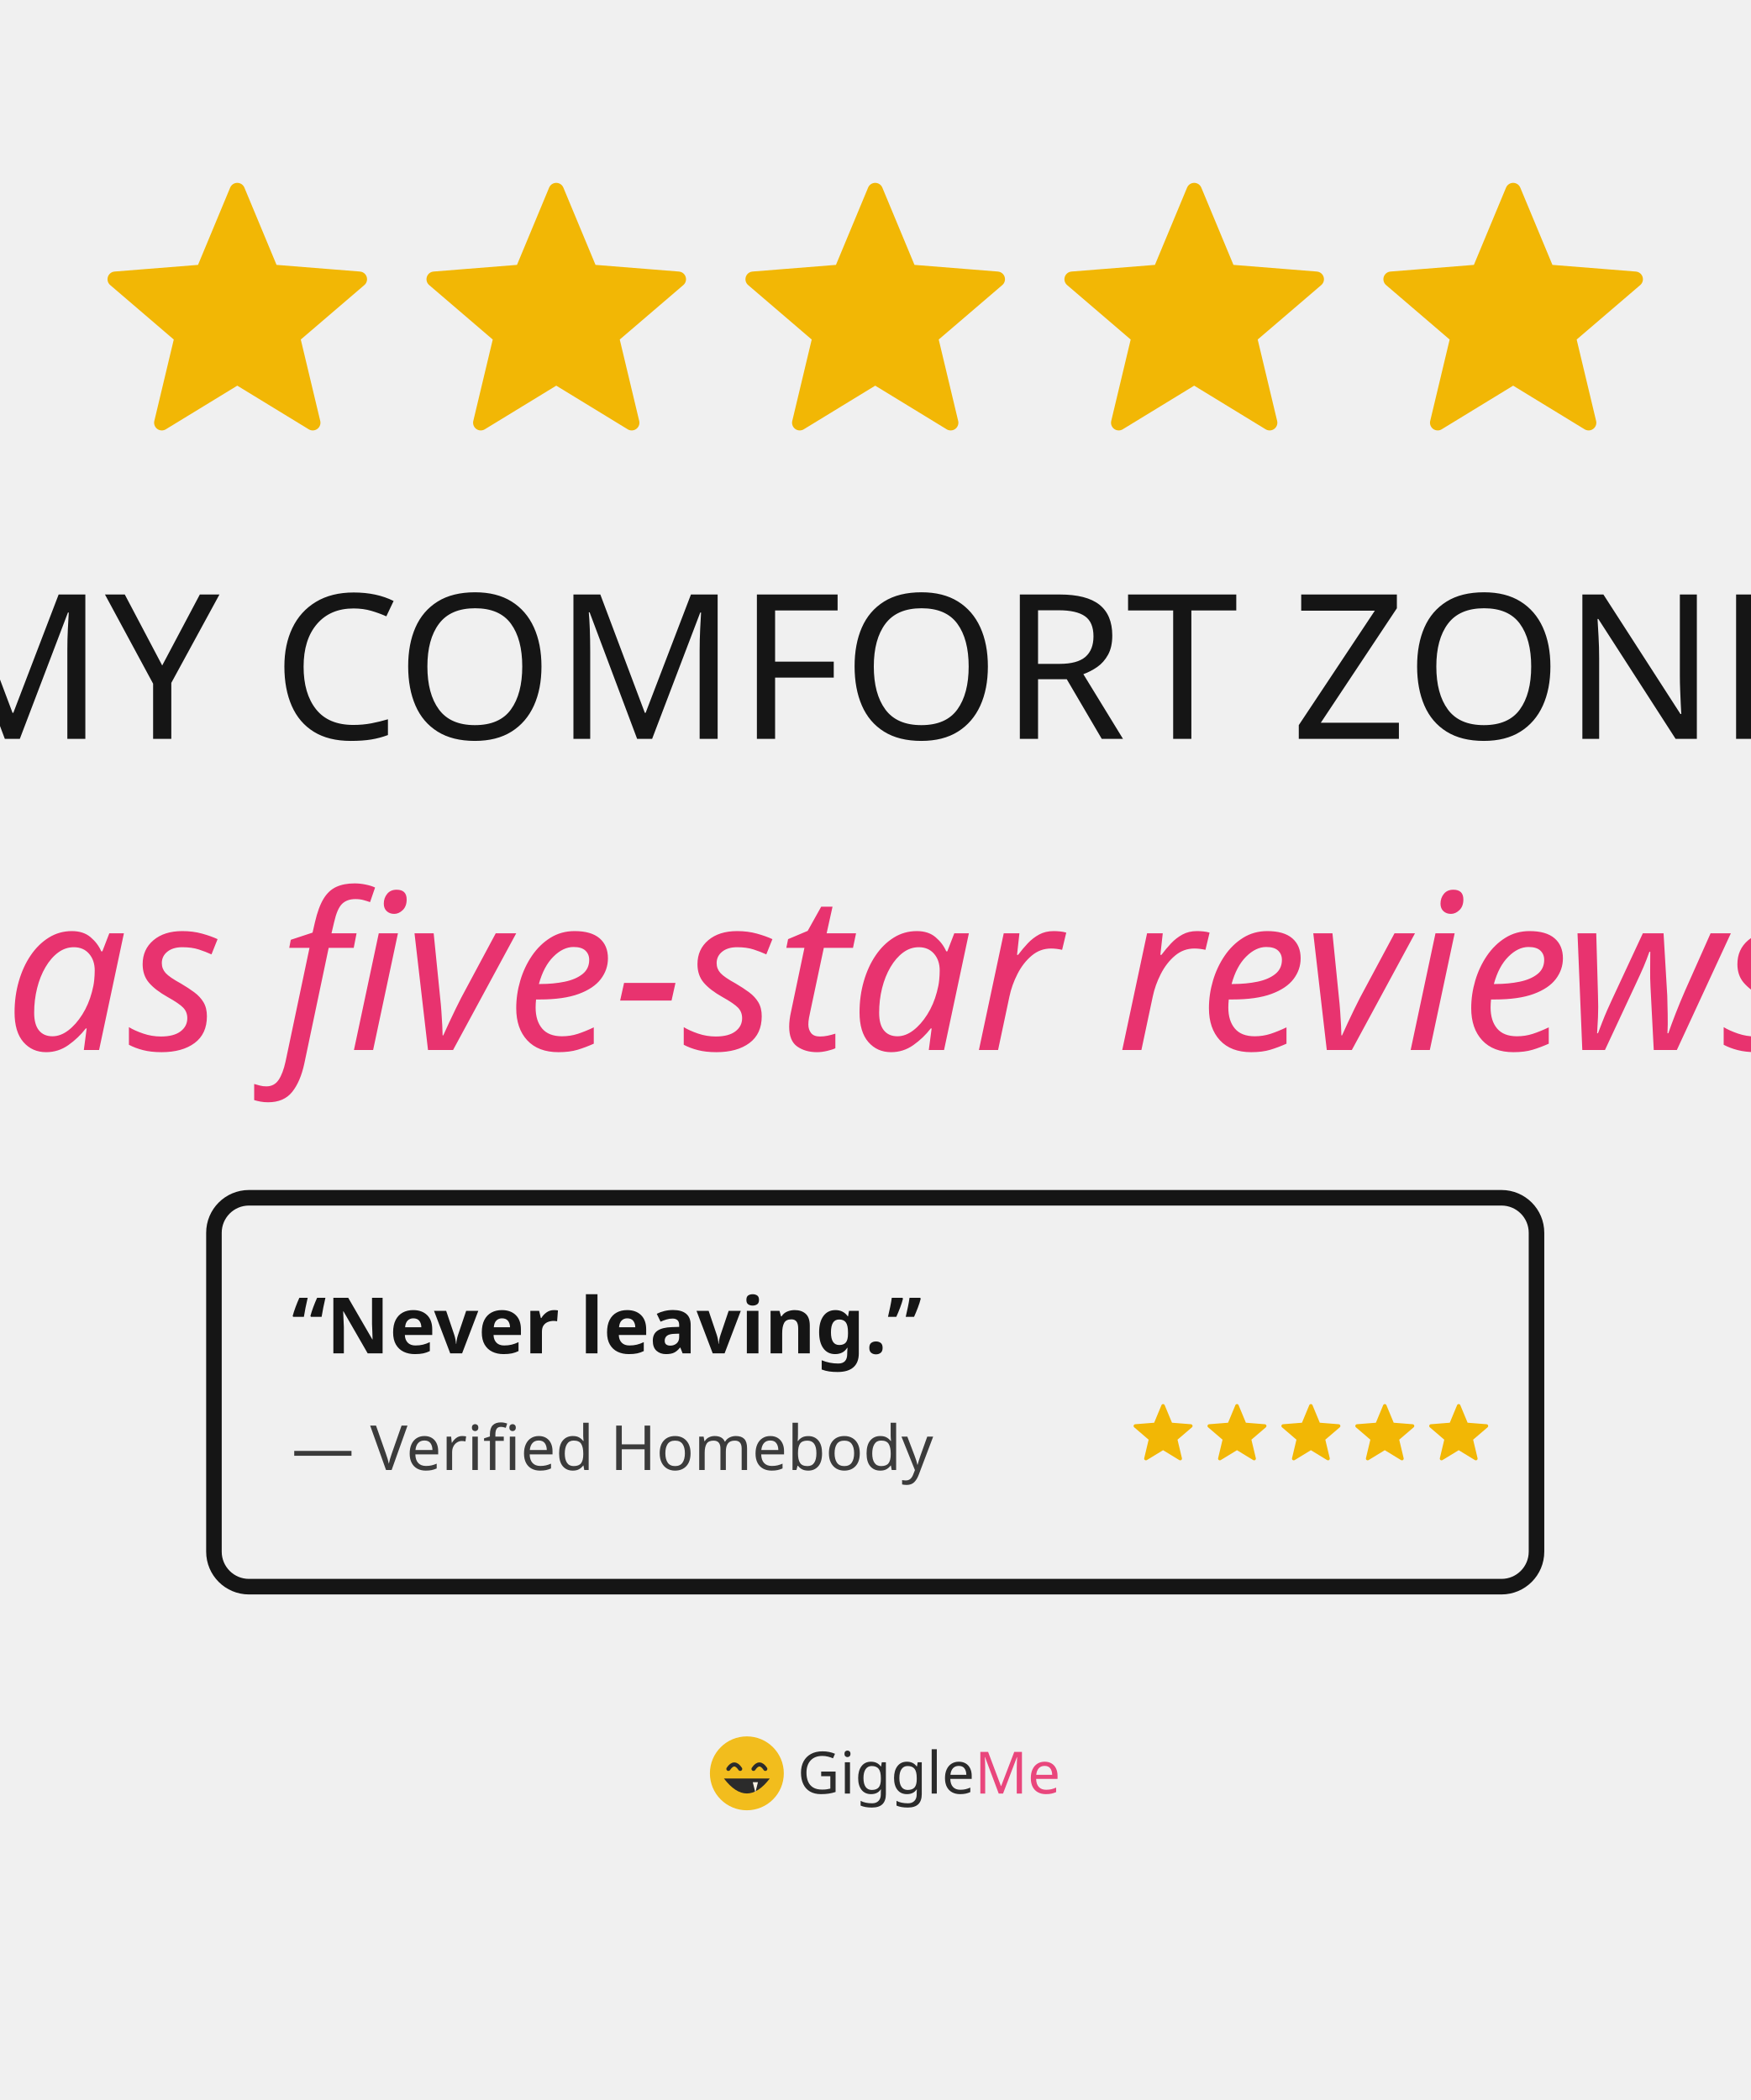
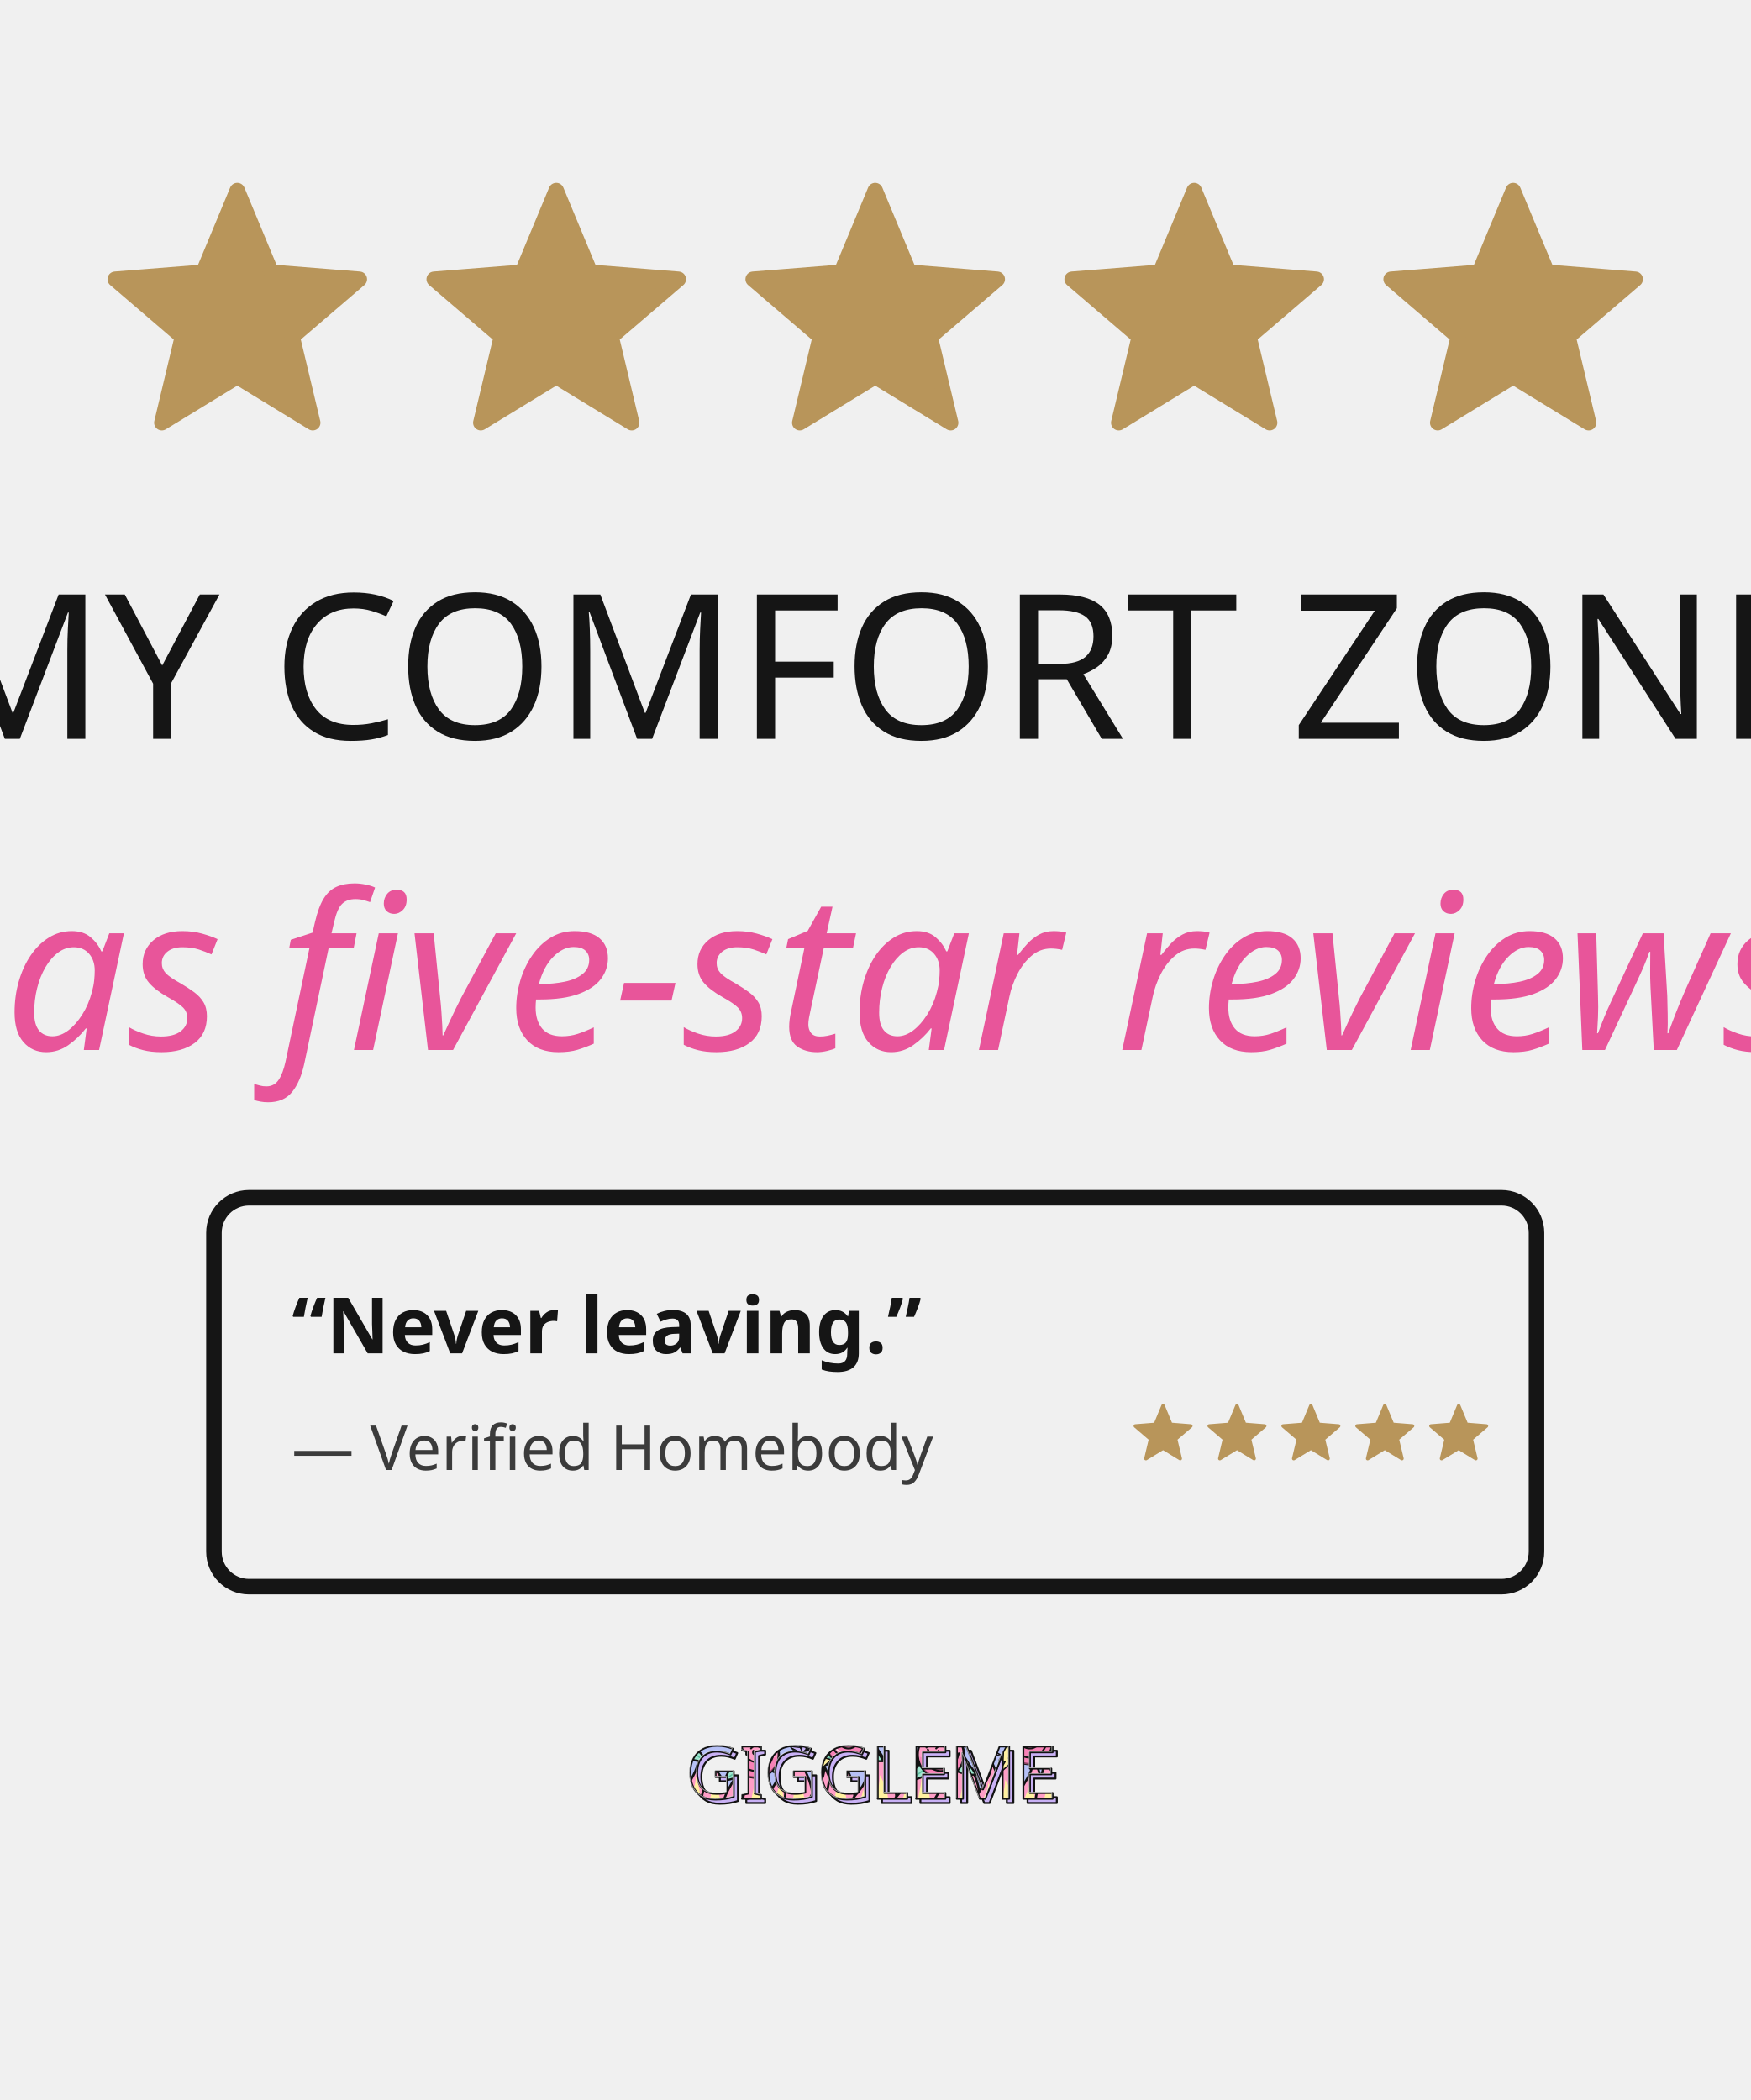
<svg xmlns="http://www.w3.org/2000/svg" viewBox="0 0 4500 5400">
  <g>
-     <polygon points="610.0,490.0 697.3,699.9 923.8,718.0 751.2,865.9 804.0,1087.0 610.0,968.5 416.0,1087.0 468.8,865.9 296.2,718.0 522.7,699.9" fill="#F2B705" stroke="#F2B705" stroke-width="39.6" stroke-linejoin="round" />
-     <polygon points="1430.0,490.0 1517.3,699.9 1743.8,718.0 1571.2,865.9 1624.0,1087.0 1430.0,968.5 1236.0,1087.0 1288.8,865.9 1116.2,718.0 1342.7,699.9" fill="#F2B705" stroke="#F2B705" stroke-width="39.6" stroke-linejoin="round" />
-     <polygon points="2250.0,490.0 2337.3,699.9 2563.8,718.0 2391.2,865.9 2444.0,1087.0 2250.0,968.5 2056.0,1087.0 2108.8,865.9 1936.2,718.0 2162.7,699.9" fill="#F2B705" stroke="#F2B705" stroke-width="39.6" stroke-linejoin="round" />
-     <polygon points="3070.0,490.0 3157.3,699.9 3383.8,718.0 3211.2,865.9 3264.0,1087.0 3070.0,968.5 2876.0,1087.0 2928.8,865.9 2756.2,718.0 2982.7,699.9" fill="#F2B705" stroke="#F2B705" stroke-width="39.6" stroke-linejoin="round" />
-     <polygon points="3890.0,490.0 3977.3,699.9 4203.8,718.0 4031.2,865.9 4084.0,1087.0 3890.0,968.5 3696.0,1087.0 3748.8,865.9 3576.2,718.0 3802.7,699.9" fill="#F2B705" stroke="#F2B705" stroke-width="39.6" stroke-linejoin="round" />
+     <polygon points="610.0,490.0 697.3,699.9 923.8,718.0 751.2,865.9 804.0,1087.0 610.0,968.5 416.0,1087.0 468.8,865.9 296.2,718.0 522.7,699.9" fill="#B8955A" stroke="#B8955A" stroke-width="39.6" stroke-linejoin="round" />
+     <polygon points="1430.0,490.0 1517.3,699.9 1743.8,718.0 1571.2,865.9 1624.0,1087.0 1430.0,968.5 1236.0,1087.0 1288.8,865.9 1116.2,718.0 1342.7,699.9" fill="#B8955A" stroke="#B8955A" stroke-width="39.6" stroke-linejoin="round" />
+     <polygon points="2250.0,490.0 2337.3,699.9 2563.8,718.0 2391.2,865.9 2444.0,1087.0 2250.0,968.5 2056.0,1087.0 2108.8,865.9 1936.2,718.0 2162.7,699.9" fill="#B8955A" stroke="#B8955A" stroke-width="39.6" stroke-linejoin="round" />
+     <polygon points="3070.0,490.0 3157.3,699.9 3383.8,718.0 3211.2,865.9 3264.0,1087.0 3070.0,968.5 2876.0,1087.0 2928.8,865.9 2756.2,718.0 2982.7,699.9" fill="#B8955A" stroke="#B8955A" stroke-width="39.6" stroke-linejoin="round" />
+     <polygon points="3890.0,490.0 3977.3,699.9 4203.8,718.0 4031.2,865.9 4084.0,1087.0 3890.0,968.5 3696.0,1087.0 3748.8,865.9 3576.2,718.0 3802.7,699.9" fill="#B8955A" stroke="#B8955A" stroke-width="39.6" stroke-linejoin="round" />
  </g>
  <text x="2250" y="1900" data-w="3800" text-anchor="middle" font-family="Archivo Black" font-size="520" fill="#151515">MY COMFORT ZONE</text>
-   <text x="2250" y="2700" data-w="3600" text-anchor="middle" font-family="DM Serif Display" font-style="italic" font-size="560" fill="#E8336F">has five-star reviews.</text>
+   <text x="2250" y="2700" data-w="3600" text-anchor="middle" font-family="DM Serif Display" font-style="italic" font-size="560" fill="#E8559A">has five-star reviews.</text>
  <g transform="translate(550 3080)">
    <rect width="3400" height="1000" rx="90" fill="none" stroke="#151515" stroke-width="40" stroke-dasharray="1 0" />
    <text x="200" y="400" font-family="Space Mono" font-weight="700" font-size="200" fill="#151515">“Never leaving.”</text>
    <text x="200" y="700" font-family="Space Mono" font-size="160" fill="#3B3B3B">— Verified Homebody</text>
    <g>
-       <polygon points="2440.0,535.0 2459.8,582.7 2511.3,586.8 2472.1,620.4 2484.1,670.7 2440.0,643.8 2395.9,670.7 2407.9,620.4 2368.7,586.8 2420.2,582.7" fill="#F2B705" stroke="#F2B705" stroke-width="9" stroke-linejoin="round" />
-       <polygon points="2630.0,535.0 2649.8,582.7 2701.3,586.8 2662.1,620.4 2674.1,670.7 2630.0,643.8 2585.9,670.7 2597.9,620.4 2558.7,586.8 2610.2,582.7" fill="#F2B705" stroke="#F2B705" stroke-width="9" stroke-linejoin="round" />
-       <polygon points="2820.0,535.0 2839.8,582.7 2891.3,586.8 2852.1,620.4 2864.1,670.7 2820.0,643.8 2775.9,670.7 2787.9,620.4 2748.7,586.8 2800.2,582.7" fill="#F2B705" stroke="#F2B705" stroke-width="9" stroke-linejoin="round" />
-       <polygon points="3010.0,535.0 3029.8,582.7 3081.3,586.8 3042.1,620.4 3054.1,670.7 3010.0,643.8 2965.9,670.7 2977.9,620.4 2938.7,586.8 2990.2,582.7" fill="#F2B705" stroke="#F2B705" stroke-width="9" stroke-linejoin="round" />
-       <polygon points="3200.0,535.0 3219.8,582.7 3271.3,586.8 3232.1,620.4 3244.1,670.7 3200.0,643.8 3155.9,670.7 3167.9,620.4 3128.7,586.8 3180.2,582.7" fill="#F2B705" stroke="#F2B705" stroke-width="9" stroke-linejoin="round" />
+       <polygon points="2440.0,535.0 2459.8,582.7 2511.3,586.8 2472.1,620.4 2484.1,670.7 2440.0,643.8 2395.9,670.7 2407.9,620.4 2368.7,586.8 2420.2,582.7" fill="#B8955A" stroke="#B8955A" stroke-width="9" stroke-linejoin="round" />
+       <polygon points="2630.0,535.0 2649.8,582.7 2701.3,586.8 2662.1,620.4 2674.1,670.7 2630.0,643.8 2585.9,670.7 2597.9,620.4 2558.7,586.8 2610.2,582.7" fill="#B8955A" stroke="#B8955A" stroke-width="9" stroke-linejoin="round" />
+       <polygon points="2820.0,535.0 2839.8,582.7 2891.3,586.8 2852.1,620.4 2864.1,670.7 2820.0,643.8 2775.9,670.7 2787.9,620.4 2748.7,586.8 2800.2,582.7" fill="#B8955A" stroke="#B8955A" stroke-width="9" stroke-linejoin="round" />
+       <polygon points="3010.0,535.0 3029.8,582.7 3081.3,586.8 3042.1,620.4 3054.1,670.7 3010.0,643.8 2965.9,670.7 2977.9,620.4 2938.7,586.8 2990.2,582.7" fill="#B8955A" stroke="#B8955A" stroke-width="9" stroke-linejoin="round" />
+       <polygon points="3200.0,535.0 3219.8,582.7 3271.3,586.8 3232.1,620.4 3244.1,670.7 3200.0,643.8 3155.9,670.7 3167.9,620.4 3128.7,586.8 3180.2,582.7" fill="#B8955A" stroke="#B8955A" stroke-width="9" stroke-linejoin="round" />
    </g>
  </g>
-   <g opacity="0.9">
-     <g transform="translate(1920 4560)">
-       <circle r="95" fill="#F2B705" />
-       <path d="M -47.5 -11.4 q 15.2 -22.8 30.4 0" fill="none" stroke="#151515" stroke-width="10.45" stroke-linecap="round" />
-       <path d="M 17.1 -11.4 q 15.2 -22.8 30.4 0" fill="none" stroke="#151515" stroke-width="10.45" stroke-linecap="round" />
-       <path d="M -58.9 13.3 Q 0 90.25 58.9 13.3 Z" fill="#151515" />
-       <path d="M 15.2 22.8 L 28.5 22.8 L 21.85 49.4 Z" fill="#F7F1E3" />
-     </g>
-     <text x="2050" y="4612" font-family="Titan One" font-size="150" fill="#151515">Giggle<tspan fill="#E8336F">Me</tspan>
-     </text>
+   <g transform="translate(1595.7 4179.3) scale(0.4957)">
+     <defs>
+       <clipPath id="tag7">
+         <text x="1300" y="900" text-anchor="middle" font-family="Rye" font-size="380">GIGGLEME</text>
+       </clipPath>
+     </defs>
+     <g transform="translate(22 22)" fill="#C9B1F5">
+       <text x="1300" y="900" text-anchor="middle" font-family="Rye" font-size="380">GIGGLEME</text>
+     </g>
+     <g transform="translate(22 22)" fill="none" stroke="#121212" stroke-width="10" stroke-linejoin="round">
+       <text x="1300" y="900" text-anchor="middle" font-family="Rye" font-size="380">GIGGLEME</text>
+     </g>
+     <g clip-path="url(#tag7)">
+       <rect width="2600" height="1250" fill="#9FD3F7" />
+       <path d="M -60 420 q 80 -60 160 0 t 160 0" fill="none" stroke="#64AEE3" stroke-width="16" />
+       <path d="M 260 420 q 80 -60 160 0 t 160 0" fill="none" stroke="#64AEE3" stroke-width="16" />
+       <path d="M 580 420 q 80 -60 160 0 t 160 0" fill="none" stroke="#64AEE3" stroke-width="16" />
+       <path d="M 900 420 q 80 -60 160 0 t 160 0" fill="none" stroke="#64AEE3" stroke-width="16" />
+       <path d="M 1220 420 q 80 -60 160 0 t 160 0" fill="none" stroke="#64AEE3" stroke-width="16" />
+       <path d="M 1540 420 q 80 -60 160 0 t 160 0" fill="none" stroke="#64AEE3" stroke-width="16" />
+       <path d="M 1860 420 q 80 -60 160 0 t 160 0" fill="none" stroke="#64AEE3" stroke-width="16" />
+       <path d="M 2180 420 q 80 -60 160 0 t 160 0" fill="none" stroke="#64AEE3" stroke-width="16" />
+       <path d="M 2500 420 q 80 -60 160 0 t 160 0" fill="none" stroke="#64AEE3" stroke-width="16" />
+       <rect y="520" width="2600" height="1250" fill="#C9B1F5" opacity=".55" />
+       <path d="M -15.8 1000 C -25.8 892.0 14.2 870.4 30.2 784.0 C 144.2 881.2 134.2 935.2 124.2 1000 Z" fill="#FF9EC7" stroke="#121212" stroke-width="12" stroke-linejoin="round" />
+       <path d="M 22.2 1000 C 18.2 924.4 42.2 913.6 44.2 866.1 C 96.2 924.4 92.2 956.8 86.2 1000 Z" fill="#FFF1A0" />
+       <path d="M 92.5 1000 C 82.5 820.6 202.5 784.7 186.5 641.2 C 252.5 802.7 242.5 892.4 232.5 1000 Z" fill="#FF9EC7" stroke="#121212" stroke-width="12" stroke-linejoin="round" />
+       <path d="M 130.5 1000 C 126.5 874.4 174.5 856.5 172.5 777.5 C 204.5 874.4 200.5 928.2 194.5 1000 Z" fill="#FFF1A0" />
+       <path d="M 200.8 1000 C 190.8 873.6 230.8 848.3 246.8 747.2 C 360.8 861.0 350.8 924.2 340.8 1000 Z" fill="#FF9EC7" stroke="#121212" stroke-width="12" stroke-linejoin="round" />
+       <path d="M 238.8 1000 C 234.8 911.5 258.8 898.9 260.8 843.3 C 312.8 911.5 308.8 949.4 302.8 1000 Z" fill="#FFF1A0" />
+       <path d="M 309.2 1000 C 299.2 825.3 419.2 790.4 403.2 650.7 C 469.2 807.9 459.2 895.2 449.2 1000 Z" fill="#FF9EC7" stroke="#121212" stroke-width="12" stroke-linejoin="round" />
+       <path d="M 347.2 1000 C 343.2 877.7 391.2 860.3 389.2 783.4 C 421.2 877.7 417.2 930.1 411.2 1000 Z" fill="#FFF1A0" />
+       <path d="M 417.5 1000 C 407.5 856.4 447.5 827.7 463.5 712.8 C 577.5 842.1 567.5 913.9 557.5 1000 Z" fill="#FF9EC7" stroke="#121212" stroke-width="12" stroke-linejoin="round" />
+       <path d="M 455.5 1000 C 451.5 899.5 475.5 885.1 477.5 822.0 C 529.5 899.5 525.5 942.6 519.5 1000 Z" fill="#FFF1A0" />
+       <path d="M 525.8 1000 C 515.8 834.5 635.8 801.4 619.8 669.0 C 685.8 818.0 675.8 900.7 665.8 1000 Z" fill="#FF9EC7" stroke="#121212" stroke-width="12" stroke-linejoin="round" />
+       <path d="M 563.8 1000 C 559.8 884.2 607.8 867.6 605.8 794.8 C 637.8 884.2 633.8 933.8 627.8 1000 Z" fill="#FFF1A0" />
+       <path d="M 634.2 1000 C 624.2 841.6 664.2 809.9 680.2 683.2 C 794.2 825.8 784.2 905.0 774.2 1000 Z" fill="#FF9EC7" stroke="#121212" stroke-width="12" stroke-linejoin="round" />
+       <path d="M 672.2 1000 C 668.2 889.1 692.2 873.3 694.2 803.6 C 746.2 889.1 742.2 936.6 736.2 1000 Z" fill="#FFF1A0" />
+       <path d="M 742.5 1000 C 732.5 847.5 852.5 817.0 836.5 695.0 C 902.5 832.2 892.5 908.5 882.5 1000 Z" fill="#FF9EC7" stroke="#121212" stroke-width="12" stroke-linejoin="round" />
+       <path d="M 780.5 1000 C 776.5 893.2 824.5 878.0 822.5 810.9 C 854.5 893.2 850.5 939.0 844.5 1000 Z" fill="#FFF1A0" />
+       <path d="M 850.8 1000 C 840.8 830.1 880.8 796.2 896.8 660.3 C 1010.8 813.2 1000.8 898.1 990.8 1000 Z" fill="#FF9EC7" stroke="#121212" stroke-width="12" stroke-linejoin="round" />
+       <path d="M 888.8 1000 C 884.8 881.1 908.8 864.1 910.8 789.4 C 962.8 881.1 958.8 932.1 952.8 1000 Z" fill="#FFF1A0" />
+       <path d="M 959.2 1000 C 949.2 863.4 1069.2 836.1 1053.2 726.9 C 1119.2 849.8 1109.2 918.1 1099.2 1000 Z" fill="#FF9EC7" stroke="#121212" stroke-width="12" stroke-linejoin="round" />
+       <path d="M 997.2 1000 C 993.2 904.4 1041.2 890.7 1039.2 830.7 C 1071.2 904.4 1067.2 945.4 1061.2 1000 Z" fill="#FFF1A0" />
+       <path d="M 1067.5 1000 C 1057.5 822.8 1097.5 787.3 1113.5 645.6 C 1227.5 805.1 1217.5 893.7 1207.5 1000 Z" fill="#FF9EC7" stroke="#121212" stroke-width="12" stroke-linejoin="round" />
+       <path d="M 1105.5 1000 C 1101.5 875.9 1125.5 858.2 1127.5 780.2 C 1179.5 875.9 1175.5 929.1 1169.5 1000 Z" fill="#FFF1A0" />
+       <path d="M 1175.8 1000 C 1165.8 881.3 1285.8 857.5 1269.8 762.5 C 1335.8 869.4 1325.8 928.8 1315.8 1000 Z" fill="#FF9EC7" stroke="#121212" stroke-width="12" stroke-linejoin="round" />
+       <path d="M 1213.8 1000 C 1209.8 916.9 1257.8 905.0 1255.8 852.8 C 1287.8 916.9 1283.8 952.5 1277.8 1000 Z" fill="#FFF1A0" />
+       <path d="M 1284.2 1000 C 1274.2 820.0 1314.2 784.0 1330.2 640.0 C 1444.2 802.0 1434.2 892.0 1424.2 1000 Z" fill="#FF9EC7" stroke="#121212" stroke-width="12" stroke-linejoin="round" />
+       <path d="M 1322.2 1000 C 1318.2 874.0 1342.2 856.0 1344.2 776.8 C 1396.2 874.0 1392.2 928.0 1386.2 1000 Z" fill="#FFF1A0" />
+       <path d="M 1392.5 1000 C 1382.5 884.2 1502.5 861.0 1486.5 768.4 C 1552.5 872.6 1542.5 930.5 1532.5 1000 Z" fill="#FF9EC7" stroke="#121212" stroke-width="12" stroke-linejoin="round" />
+       <path d="M 1430.5 1000 C 1426.5 918.9 1474.5 907.3 1472.5 856.4 C 1504.5 918.9 1500.5 953.7 1494.5 1000 Z" fill="#FFF1A0" />
+       <path d="M 1500.8 1000 C 1490.8 822.0 1530.8 786.4 1546.8 644.1 C 1660.8 804.2 1650.8 893.2 1640.8 1000 Z" fill="#FF9EC7" stroke="#121212" stroke-width="12" stroke-linejoin="round" />
+       <path d="M 1538.8 1000 C 1534.8 875.4 1558.8 857.6 1560.8 779.3 C 1612.8 875.4 1608.8 928.8 1602.8 1000 Z" fill="#FFF1A0" />
+       <path d="M 1609.2 1000 C 1599.2 866.1 1719.2 839.4 1703.2 732.3 C 1769.2 852.8 1759.2 919.7 1749.2 1000 Z" fill="#FF9EC7" stroke="#121212" stroke-width="12" stroke-linejoin="round" />
+       <path d="M 1647.2 1000 C 1643.2 906.3 1691.2 892.9 1689.2 834.0 C 1721.2 906.3 1717.2 946.5 1711.2 1000 Z" fill="#FFF1A0" />
+       <path d="M 1717.5 1000 C 1707.5 828.7 1747.5 794.4 1763.5 657.4 C 1877.5 811.6 1867.5 897.2 1857.5 1000 Z" fill="#FF9EC7" stroke="#121212" stroke-width="12" stroke-linejoin="round" />
+       <path d="M 1755.5 1000 C 1751.5 880.1 1775.5 863.0 1777.5 787.6 C 1829.5 880.1 1825.5 931.5 1819.5 1000 Z" fill="#FFF1A0" />
+       <path d="M 1825.8 1000 C 1815.8 849.8 1935.8 819.8 1919.8 699.7 C 1985.8 834.8 1975.8 909.9 1965.8 1000 Z" fill="#FF9EC7" stroke="#121212" stroke-width="12" stroke-linejoin="round" />
+       <path d="M 1863.8 1000 C 1859.8 894.9 1907.8 879.9 1905.8 813.8 C 1937.8 894.9 1933.8 939.9 1927.8 1000 Z" fill="#FFF1A0" />
+       <path d="M 1934.2 1000 C 1924.2 839.6 1964.2 807.5 1980.2 679.1 C 2094.2 823.5 2084.2 903.7 2074.2 1000 Z" fill="#FF9EC7" stroke="#121212" stroke-width="12" stroke-linejoin="round" />
+       <path d="M 1972.2 1000 C 1968.2 887.7 1992.2 871.6 1994.2 801.1 C 2046.2 887.7 2042.2 935.8 2036.2 1000 Z" fill="#FFF1A0" />
+       <path d="M 2042.5 1000 C 2032.5 836.3 2152.5 803.6 2136.5 672.6 C 2202.5 820.0 2192.5 901.8 2182.5 1000 Z" fill="#FF9EC7" stroke="#121212" stroke-width="12" stroke-linejoin="round" />
+       <path d="M 2080.5 1000 C 2076.5 885.4 2124.5 869.1 2122.5 797.0 C 2154.5 885.4 2150.5 934.5 2144.5 1000 Z" fill="#FFF1A0" />
+       <path d="M 2150.8 1000 C 2140.8 853.9 2180.8 824.7 2196.8 707.8 C 2310.8 839.3 2300.8 912.3 2290.8 1000 Z" fill="#FF9EC7" stroke="#121212" stroke-width="12" stroke-linejoin="round" />
+       <path d="M 2188.8 1000 C 2184.8 897.7 2208.8 883.1 2210.8 818.8 C 2262.8 897.7 2258.8 941.6 2252.8 1000 Z" fill="#FFF1A0" />
+       <path d="M 2259.2 1000 C 2249.2 826.5 2369.2 791.8 2353.2 653.0 C 2419.2 809.2 2409.2 895.9 2399.2 1000 Z" fill="#FF9EC7" stroke="#121212" stroke-width="12" stroke-linejoin="round" />
+       <path d="M 2297.2 1000 C 2293.2 878.6 2341.2 861.2 2339.2 784.9 C 2371.2 878.6 2367.2 930.6 2361.2 1000 Z" fill="#FFF1A0" />
+       <path d="M 2367.5 1000 C 2357.5 870.8 2397.5 844.9 2413.5 741.6 C 2527.5 857.9 2517.5 922.5 2507.5 1000 Z" fill="#FF9EC7" stroke="#121212" stroke-width="12" stroke-linejoin="round" />
+       <path d="M 2405.5 1000 C 2401.5 909.5 2425.5 896.6 2427.5 839.8 C 2479.5 909.5 2475.5 948.3 2469.5 1000 Z" fill="#FFF1A0" />
+       <path d="M 2475.8 1000 C 2465.8 821.0 2585.8 785.2 2569.8 642.1 C 2635.8 803.1 2625.8 892.6 2615.8 1000 Z" fill="#FF9EC7" stroke="#121212" stroke-width="12" stroke-linejoin="round" />
+       <path d="M 2513.8 1000 C 2509.8 874.7 2557.8 856.8 2555.8 778.1 C 2587.8 874.7 2583.8 928.4 2577.8 1000 Z" fill="#FFF1A0" />
+       <g transform="translate(260.0 600.0) rotate(140)">
+         <path d="M 0 0 Q 108 -66 210 0 Q 108 66 0 0 Z" fill="#9EE6CF" stroke="#121212" stroke-width="10.8" stroke-linejoin="round" />
+         <path d="M 18 0 Q 108 -9.6 180 0" fill="none" stroke="#5FBFA0" stroke-width="7.2" />
+         <path d="M 60 -30 Q 108 -48 144 -30" fill="none" stroke="#fff" stroke-opacity=".55" stroke-width="6" stroke-linecap="round" />
+       </g>
+       <g transform="translate(260.0 600.0) rotate(30)">
+         <path d="M 0 0 Q 108 -66 210 0 Q 108 66 0 0 Z" fill="#9EE6CF" stroke="#121212" stroke-width="10.8" stroke-linejoin="round" />
+         <path d="M 18 0 Q 108 -9.6 180 0" fill="none" stroke="#5FBFA0" stroke-width="7.2" />
+         <path d="M 60 -30 Q 108 -48 144 -30" fill="none" stroke="#fff" stroke-opacity=".55" stroke-width="6" stroke-linecap="round" />
+       </g>
+       <g transform="translate(260.0 600.0)">
+         <circle r="120" fill="#FF9EC7" stroke="#121212" stroke-width="12" />
+         <path d="M -110.4 12 A 110.4 110.4 0 0 0 110.4 12 Q 0 54 -110.4 12 Z" fill="#F06AA8" opacity=".55" />
+         <g fill="none" stroke="#121212" stroke-width="9.6" stroke-linecap="round">
+           <path d="M -93.6 -6 Q -74.4 81.6 0 86.4 Q 74.4 81.6 93.6 -6" />
+           <path d="M -67.2 -26.4 Q -43.2 45.6 12 38.4 Q 60 26.4 67.2 -36" />
+           <path d="M -74.4 -36 Q -36 -93.6 18 -76.8 Q 67.2 -62.4 74.4 -28.8" />
+           <path d="M -24 -31.2 Q -4.8 -55.2 24 -36 Q 36 -9.6 4.8 0 Q -19.2 2.4 -12 -19.2" />
+         </g>
+         <g fill="none" stroke="#fff" stroke-opacity=".75" stroke-width="6.6" stroke-linecap="round">
+           <path d="M -57.6 -57.6 Q -36 -79.2 -9.6 -79.2" />
+           <path d="M -72 24 Q -60 50.4 -36 60" />
+         </g>
+       </g>
+       <g transform="translate(700.0 670.0) rotate(140)">
+         <path d="M 0 0 Q 108 -66 210 0 Q 108 66 0 0 Z" fill="#9EE6CF" stroke="#121212" stroke-width="10.8" stroke-linejoin="round" />
+         <path d="M 18 0 Q 108 -9.6 180 0" fill="none" stroke="#5FBFA0" stroke-width="7.2" />
+         <path d="M 60 -30 Q 108 -48 144 -30" fill="none" stroke="#fff" stroke-opacity=".55" stroke-width="6" stroke-linecap="round" />
+       </g>
+       <g transform="translate(700.0 670.0) rotate(30)">
+         <path d="M 0 0 Q 108 -66 210 0 Q 108 66 0 0 Z" fill="#9EE6CF" stroke="#121212" stroke-width="10.8" stroke-linejoin="round" />
+         <path d="M 18 0 Q 108 -9.6 180 0" fill="none" stroke="#5FBFA0" stroke-width="7.2" />
+         <path d="M 60 -30 Q 108 -48 144 -30" fill="none" stroke="#fff" stroke-opacity=".55" stroke-width="6" stroke-linecap="round" />
+       </g>
+       <g transform="translate(700.0 670.0)">
+         <circle r="120" fill="#FF9EC7" stroke="#121212" stroke-width="12" />
+         <path d="M -110.4 12 A 110.4 110.4 0 0 0 110.4 12 Q 0 54 -110.4 12 Z" fill="#F06AA8" opacity=".55" />
+         <g fill="none" stroke="#121212" stroke-width="9.6" stroke-linecap="round">
+           <path d="M -93.6 -6 Q -74.4 81.6 0 86.4 Q 74.4 81.6 93.6 -6" />
+           <path d="M -67.2 -26.4 Q -43.2 45.6 12 38.4 Q 60 26.4 67.2 -36" />
+           <path d="M -74.4 -36 Q -36 -93.6 18 -76.8 Q 67.2 -62.4 74.4 -28.8" />
+           <path d="M -24 -31.2 Q -4.8 -55.2 24 -36 Q 36 -9.6 4.8 0 Q -19.2 2.4 -12 -19.2" />
+         </g>
+         <g fill="none" stroke="#fff" stroke-opacity=".75" stroke-width="6.6" stroke-linecap="round">
+           <path d="M -57.6 -57.6 Q -36 -79.2 -9.6 -79.2" />
+           <path d="M -72 24 Q -60 50.4 -36 60" />
+         </g>
+       </g>
+       <g transform="translate(1180.0 600.0) rotate(140)">
+         <path d="M 0 0 Q 108 -66 210 0 Q 108 66 0 0 Z" fill="#9EE6CF" stroke="#121212" stroke-width="10.8" stroke-linejoin="round" />
+         <path d="M 18 0 Q 108 -9.6 180 0" fill="none" stroke="#5FBFA0" stroke-width="7.2" />
+         <path d="M 60 -30 Q 108 -48 144 -30" fill="none" stroke="#fff" stroke-opacity=".55" stroke-width="6" stroke-linecap="round" />
+       </g>
+       <g transform="translate(1180.0 600.0) rotate(30)">
+         <path d="M 0 0 Q 108 -66 210 0 Q 108 66 0 0 Z" fill="#9EE6CF" stroke="#121212" stroke-width="10.8" stroke-linejoin="round" />
+         <path d="M 18 0 Q 108 -9.6 180 0" fill="none" stroke="#5FBFA0" stroke-width="7.2" />
+         <path d="M 60 -30 Q 108 -48 144 -30" fill="none" stroke="#fff" stroke-opacity=".55" stroke-width="6" stroke-linecap="round" />
+       </g>
+       <g transform="translate(1180.0 600.0)">
+         <circle r="120" fill="#FF9EC7" stroke="#121212" stroke-width="12" />
+         <path d="M -110.4 12 A 110.4 110.4 0 0 0 110.4 12 Q 0 54 -110.4 12 Z" fill="#F06AA8" opacity=".55" />
+         <g fill="none" stroke="#121212" stroke-width="9.6" stroke-linecap="round">
+           <path d="M -93.6 -6 Q -74.4 81.6 0 86.4 Q 74.4 81.6 93.6 -6" />
+           <path d="M -67.2 -26.4 Q -43.2 45.6 12 38.4 Q 60 26.4 67.2 -36" />
+           <path d="M -74.4 -36 Q -36 -93.6 18 -76.8 Q 67.2 -62.4 74.4 -28.8" />
+           <path d="M -24 -31.2 Q -4.8 -55.2 24 -36 Q 36 -9.6 4.8 0 Q -19.2 2.4 -12 -19.2" />
+         </g>
+         <g fill="none" stroke="#fff" stroke-opacity=".75" stroke-width="6.6" stroke-linecap="round">
+           <path d="M -57.6 -57.6 Q -36 -79.2 -9.6 -79.2" />
+           <path d="M -72 24 Q -60 50.4 -36 60" />
+         </g>
+       </g>
+       <g transform="translate(1660.0 670.0) rotate(140)">
+         <path d="M 0 0 Q 108 -66 210 0 Q 108 66 0 0 Z" fill="#9EE6CF" stroke="#121212" stroke-width="10.8" stroke-linejoin="round" />
+         <path d="M 18 0 Q 108 -9.6 180 0" fill="none" stroke="#5FBFA0" stroke-width="7.2" />
+         <path d="M 60 -30 Q 108 -48 144 -30" fill="none" stroke="#fff" stroke-opacity=".55" stroke-width="6" stroke-linecap="round" />
+       </g>
+       <g transform="translate(1660.0 670.0) rotate(30)">
+         <path d="M 0 0 Q 108 -66 210 0 Q 108 66 0 0 Z" fill="#9EE6CF" stroke="#121212" stroke-width="10.8" stroke-linejoin="round" />
+         <path d="M 18 0 Q 108 -9.6 180 0" fill="none" stroke="#5FBFA0" stroke-width="7.2" />
+         <path d="M 60 -30 Q 108 -48 144 -30" fill="none" stroke="#fff" stroke-opacity=".55" stroke-width="6" stroke-linecap="round" />
+       </g>
+       <g transform="translate(1660.0 670.0)">
+         <circle r="120" fill="#FF9EC7" stroke="#121212" stroke-width="12" />
+         <path d="M -110.4 12 A 110.4 110.4 0 0 0 110.4 12 Q 0 54 -110.4 12 Z" fill="#F06AA8" opacity=".55" />
+         <g fill="none" stroke="#121212" stroke-width="9.6" stroke-linecap="round">
+           <path d="M -93.6 -6 Q -74.4 81.6 0 86.4 Q 74.4 81.6 93.6 -6" />
+           <path d="M -67.2 -26.4 Q -43.2 45.6 12 38.4 Q 60 26.4 67.2 -36" />
+           <path d="M -74.4 -36 Q -36 -93.6 18 -76.8 Q 67.2 -62.4 74.4 -28.8" />
+           <path d="M -24 -31.2 Q -4.8 -55.2 24 -36 Q 36 -9.6 4.8 0 Q -19.2 2.4 -12 -19.2" />
+         </g>
+         <g fill="none" stroke="#fff" stroke-opacity=".75" stroke-width="6.6" stroke-linecap="round">
+           <path d="M -57.6 -57.6 Q -36 -79.2 -9.6 -79.2" />
+           <path d="M -72 24 Q -60 50.4 -36 60" />
+         </g>
+       </g>
+       <g transform="translate(2120.0 600.0) rotate(140)">
+         <path d="M 0 0 Q 108 -66 210 0 Q 108 66 0 0 Z" fill="#9EE6CF" stroke="#121212" stroke-width="10.8" stroke-linejoin="round" />
+         <path d="M 18 0 Q 108 -9.6 180 0" fill="none" stroke="#5FBFA0" stroke-width="7.2" />
+         <path d="M 60 -30 Q 108 -48 144 -30" fill="none" stroke="#fff" stroke-opacity=".55" stroke-width="6" stroke-linecap="round" />
+       </g>
+       <g transform="translate(2120.0 600.0) rotate(30)">
+         <path d="M 0 0 Q 108 -66 210 0 Q 108 66 0 0 Z" fill="#9EE6CF" stroke="#121212" stroke-width="10.8" stroke-linejoin="round" />
+         <path d="M 18 0 Q 108 -9.6 180 0" fill="none" stroke="#5FBFA0" stroke-width="7.2" />
+         <path d="M 60 -30 Q 108 -48 144 -30" fill="none" stroke="#fff" stroke-opacity=".55" stroke-width="6" stroke-linecap="round" />
+       </g>
+       <g transform="translate(2120.0 600.0)">
+         <circle r="120" fill="#FF9EC7" stroke="#121212" stroke-width="12" />
+         <path d="M -110.4 12 A 110.4 110.4 0 0 0 110.4 12 Q 0 54 -110.4 12 Z" fill="#F06AA8" opacity=".55" />
+         <g fill="none" stroke="#121212" stroke-width="9.6" stroke-linecap="round">
+           <path d="M -93.6 -6 Q -74.4 81.6 0 86.4 Q 74.4 81.6 93.6 -6" />
+           <path d="M -67.2 -26.4 Q -43.2 45.6 12 38.4 Q 60 26.4 67.2 -36" />
+           <path d="M -74.4 -36 Q -36 -93.6 18 -76.8 Q 67.2 -62.4 74.4 -28.8" />
+           <path d="M -24 -31.2 Q -4.8 -55.2 24 -36 Q 36 -9.6 4.8 0 Q -19.2 2.4 -12 -19.2" />
+         </g>
+         <g fill="none" stroke="#fff" stroke-opacity=".75" stroke-width="6.6" stroke-linecap="round">
+           <path d="M -57.6 -57.6 Q -36 -79.2 -9.6 -79.2" />
+           <path d="M -72 24 Q -60 50.4 -36 60" />
+         </g>
+       </g>
+       <g transform="translate(480.0 400.0) rotate(0)">
+         <path d="M 0 0 L 0.0 -70.0 L -17.3 -23.8 Z" fill="#121212" />
+         <path d="M 0 0 L 0.0 -70.0 L 17.3 -23.8 Z" fill="#C9B1F5" />
+         <path d="M 0 0 L 66.6 -21.6 L 17.3 -23.8 Z" fill="#121212" />
+         <path d="M 0 0 L 66.6 -21.6 L 28.0 9.1 Z" fill="#C9B1F5" />
+         <path d="M 0 0 L 41.1 56.6 L 28.0 9.1 Z" fill="#121212" />
+         <path d="M 0 0 L 41.1 56.6 L 0.0 29.4 Z" fill="#C9B1F5" />
+         <path d="M 0 0 L -41.1 56.6 L 0.0 29.4 Z" fill="#121212" />
+         <path d="M 0 0 L -41.1 56.6 L -28.0 9.1 Z" fill="#C9B1F5" />
+         <path d="M 0 0 L -66.6 -21.6 L -28.0 9.1 Z" fill="#121212" />
+         <path d="M 0 0 L -66.6 -21.6 L -17.3 -23.8 Z" fill="#C9B1F5" />
+         <path d="M 0.0 -70.0 L 17.3 -23.8 L 66.6 -21.6 L 28.0 9.1 L 41.1 56.6 L 0.0 29.4 L -41.1 56.6 L -28.0 9.1 L -66.6 -21.6 L -17.3 -23.8 Z" fill="none" stroke="#121212" stroke-width="5.6" stroke-linejoin="round" />
+       </g>
+       <g transform="translate(940.0 660.0) rotate(9)">
+         <path d="M 0 0 L 0.0 -70.0 L -17.3 -23.8 Z" fill="#121212" />
+         <path d="M 0 0 L 0.0 -70.0 L 17.3 -23.8 Z" fill="#C9B1F5" />
+         <path d="M 0 0 L 66.6 -21.6 L 17.3 -23.8 Z" fill="#121212" />
+         <path d="M 0 0 L 66.6 -21.6 L 28.0 9.1 Z" fill="#C9B1F5" />
+         <path d="M 0 0 L 41.1 56.6 L 28.0 9.1 Z" fill="#121212" />
+         <path d="M 0 0 L 41.1 56.6 L 0.0 29.4 Z" fill="#C9B1F5" />
+         <path d="M 0 0 L -41.1 56.6 L 0.0 29.4 Z" fill="#121212" />
+         <path d="M 0 0 L -41.1 56.6 L -28.0 9.1 Z" fill="#C9B1F5" />
+         <path d="M 0 0 L -66.6 -21.6 L -28.0 9.1 Z" fill="#121212" />
+         <path d="M 0 0 L -66.6 -21.6 L -17.3 -23.8 Z" fill="#C9B1F5" />
+         <path d="M 0.0 -70.0 L 17.3 -23.8 L 66.6 -21.6 L 28.0 9.1 L 41.1 56.6 L 0.0 29.4 L -41.1 56.6 L -28.0 9.1 L -66.6 -21.6 L -17.3 -23.8 Z" fill="none" stroke="#121212" stroke-width="5.6" stroke-linejoin="round" />
+       </g>
+       <g transform="translate(1420.0 400.0) rotate(18)">
+         <path d="M 0 0 L 0.0 -70.0 L -17.3 -23.8 Z" fill="#121212" />
+         <path d="M 0 0 L 0.0 -70.0 L 17.3 -23.8 Z" fill="#C9B1F5" />
+         <path d="M 0 0 L 66.6 -21.6 L 17.3 -23.8 Z" fill="#121212" />
+         <path d="M 0 0 L 66.6 -21.6 L 28.0 9.1 Z" fill="#C9B1F5" />
+         <path d="M 0 0 L 41.1 56.6 L 28.0 9.1 Z" fill="#121212" />
+         <path d="M 0 0 L 41.1 56.6 L 0.0 29.4 Z" fill="#C9B1F5" />
+         <path d="M 0 0 L -41.1 56.6 L 0.0 29.4 Z" fill="#121212" />
+         <path d="M 0 0 L -41.1 56.6 L -28.0 9.1 Z" fill="#C9B1F5" />
+         <path d="M 0 0 L -66.6 -21.6 L -28.0 9.1 Z" fill="#121212" />
+         <path d="M 0 0 L -66.6 -21.6 L -17.3 -23.8 Z" fill="#C9B1F5" />
+         <path d="M 0.0 -70.0 L 17.3 -23.8 L 66.6 -21.6 L 28.0 9.1 L 41.1 56.6 L 0.0 29.4 L -41.1 56.6 L -28.0 9.1 L -66.6 -21.6 L -17.3 -23.8 Z" fill="none" stroke="#121212" stroke-width="5.6" stroke-linejoin="round" />
+       </g>
+       <g transform="translate(1900.0 660.0) rotate(27)">
+         <path d="M 0 0 L 0.0 -70.0 L -17.3 -23.8 Z" fill="#121212" />
+         <path d="M 0 0 L 0.0 -70.0 L 17.3 -23.8 Z" fill="#C9B1F5" />
+         <path d="M 0 0 L 66.6 -21.6 L 17.3 -23.8 Z" fill="#121212" />
+         <path d="M 0 0 L 66.6 -21.6 L 28.0 9.1 Z" fill="#C9B1F5" />
+         <path d="M 0 0 L 41.1 56.6 L 28.0 9.1 Z" fill="#121212" />
+         <path d="M 0 0 L 41.1 56.6 L 0.0 29.4 Z" fill="#C9B1F5" />
+         <path d="M 0 0 L -41.1 56.6 L 0.0 29.4 Z" fill="#121212" />
+         <path d="M 0 0 L -41.1 56.6 L -28.0 9.1 Z" fill="#C9B1F5" />
+         <path d="M 0 0 L -66.6 -21.6 L -28.0 9.1 Z" fill="#121212" />
+         <path d="M 0 0 L -66.6 -21.6 L -17.3 -23.8 Z" fill="#C9B1F5" />
+         <path d="M 0.0 -70.0 L 17.3 -23.8 L 66.6 -21.6 L 28.0 9.1 L 41.1 56.6 L 0.0 29.4 L -41.1 56.6 L -28.0 9.1 L -66.6 -21.6 L -17.3 -23.8 Z" fill="none" stroke="#121212" stroke-width="5.6" stroke-linejoin="round" />
+       </g>
+       <g transform="translate(2380.0 400.0) rotate(36)">
+         <path d="M 0 0 L 0.0 -70.0 L -17.3 -23.8 Z" fill="#121212" />
+         <path d="M 0 0 L 0.0 -70.0 L 17.3 -23.8 Z" fill="#C9B1F5" />
+         <path d="M 0 0 L 66.6 -21.6 L 17.3 -23.8 Z" fill="#121212" />
+         <path d="M 0 0 L 66.6 -21.6 L 28.0 9.1 Z" fill="#C9B1F5" />
+         <path d="M 0 0 L 41.1 56.6 L 28.0 9.1 Z" fill="#121212" />
+         <path d="M 0 0 L 41.1 56.6 L 0.0 29.4 Z" fill="#C9B1F5" />
+         <path d="M 0 0 L -41.1 56.6 L 0.0 29.4 Z" fill="#121212" />
+         <path d="M 0 0 L -41.1 56.6 L -28.0 9.1 Z" fill="#C9B1F5" />
+         <path d="M 0 0 L -66.6 -21.6 L -28.0 9.1 Z" fill="#121212" />
+         <path d="M 0 0 L -66.6 -21.6 L -17.3 -23.8 Z" fill="#C9B1F5" />
+         <path d="M 0.0 -70.0 L 17.3 -23.8 L 66.6 -21.6 L 28.0 9.1 L 41.1 56.6 L 0.0 29.4 L -41.1 56.6 L -28.0 9.1 L -66.6 -21.6 L -17.3 -23.8 Z" fill="none" stroke="#121212" stroke-width="5.6" stroke-linejoin="round" />
+       </g>
+       <path transform="translate(120.0 700.0) rotate(15)" d="M -13.5 -90 L 40.5 -90 L 9 -13.5 L 40.5 -13.5 L -27 90 L -4.5 9 L -36 9 Z" fill="#FFF1A0" stroke="#121212" stroke-width="7.2" stroke-linejoin="round" />
+       <path transform="translate(1050.0 700.0) rotate(15)" d="M -13.5 -90 L 40.5 -90 L 9 -13.5 L 40.5 -13.5 L -27 90 L -4.5 9 L -36 9 Z" fill="#FFF1A0" stroke="#121212" stroke-width="7.2" stroke-linejoin="round" />
+       <path transform="translate(2000.0 700.0) rotate(15)" d="M -13.5 -90 L 40.5 -90 L 9 -13.5 L 40.5 -13.5 L -27 90 L -4.5 9 L -36 9 Z" fill="#FFF1A0" stroke="#121212" stroke-width="7.2" stroke-linejoin="round" />
+     </g>
+     <g fill="none" stroke="#121212" stroke-width="10" stroke-linejoin="round">
+       <text x="1300" y="900" text-anchor="middle" font-family="Rye" font-size="380">GIGGLEME</text>
+     </g>
+     <g fill="none" stroke="#FFFFFF" stroke-width="4" stroke-linejoin="round" transform="translate(-4 -4)" opacity=".6">
+       <text x="1300" y="900" text-anchor="middle" font-family="Rye" font-size="380">GIGGLEME</text>
+     </g>
  </g>
</svg>
